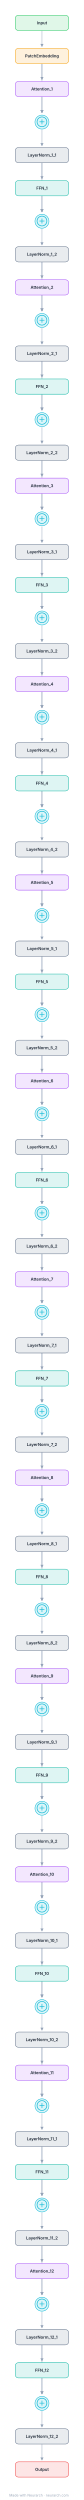
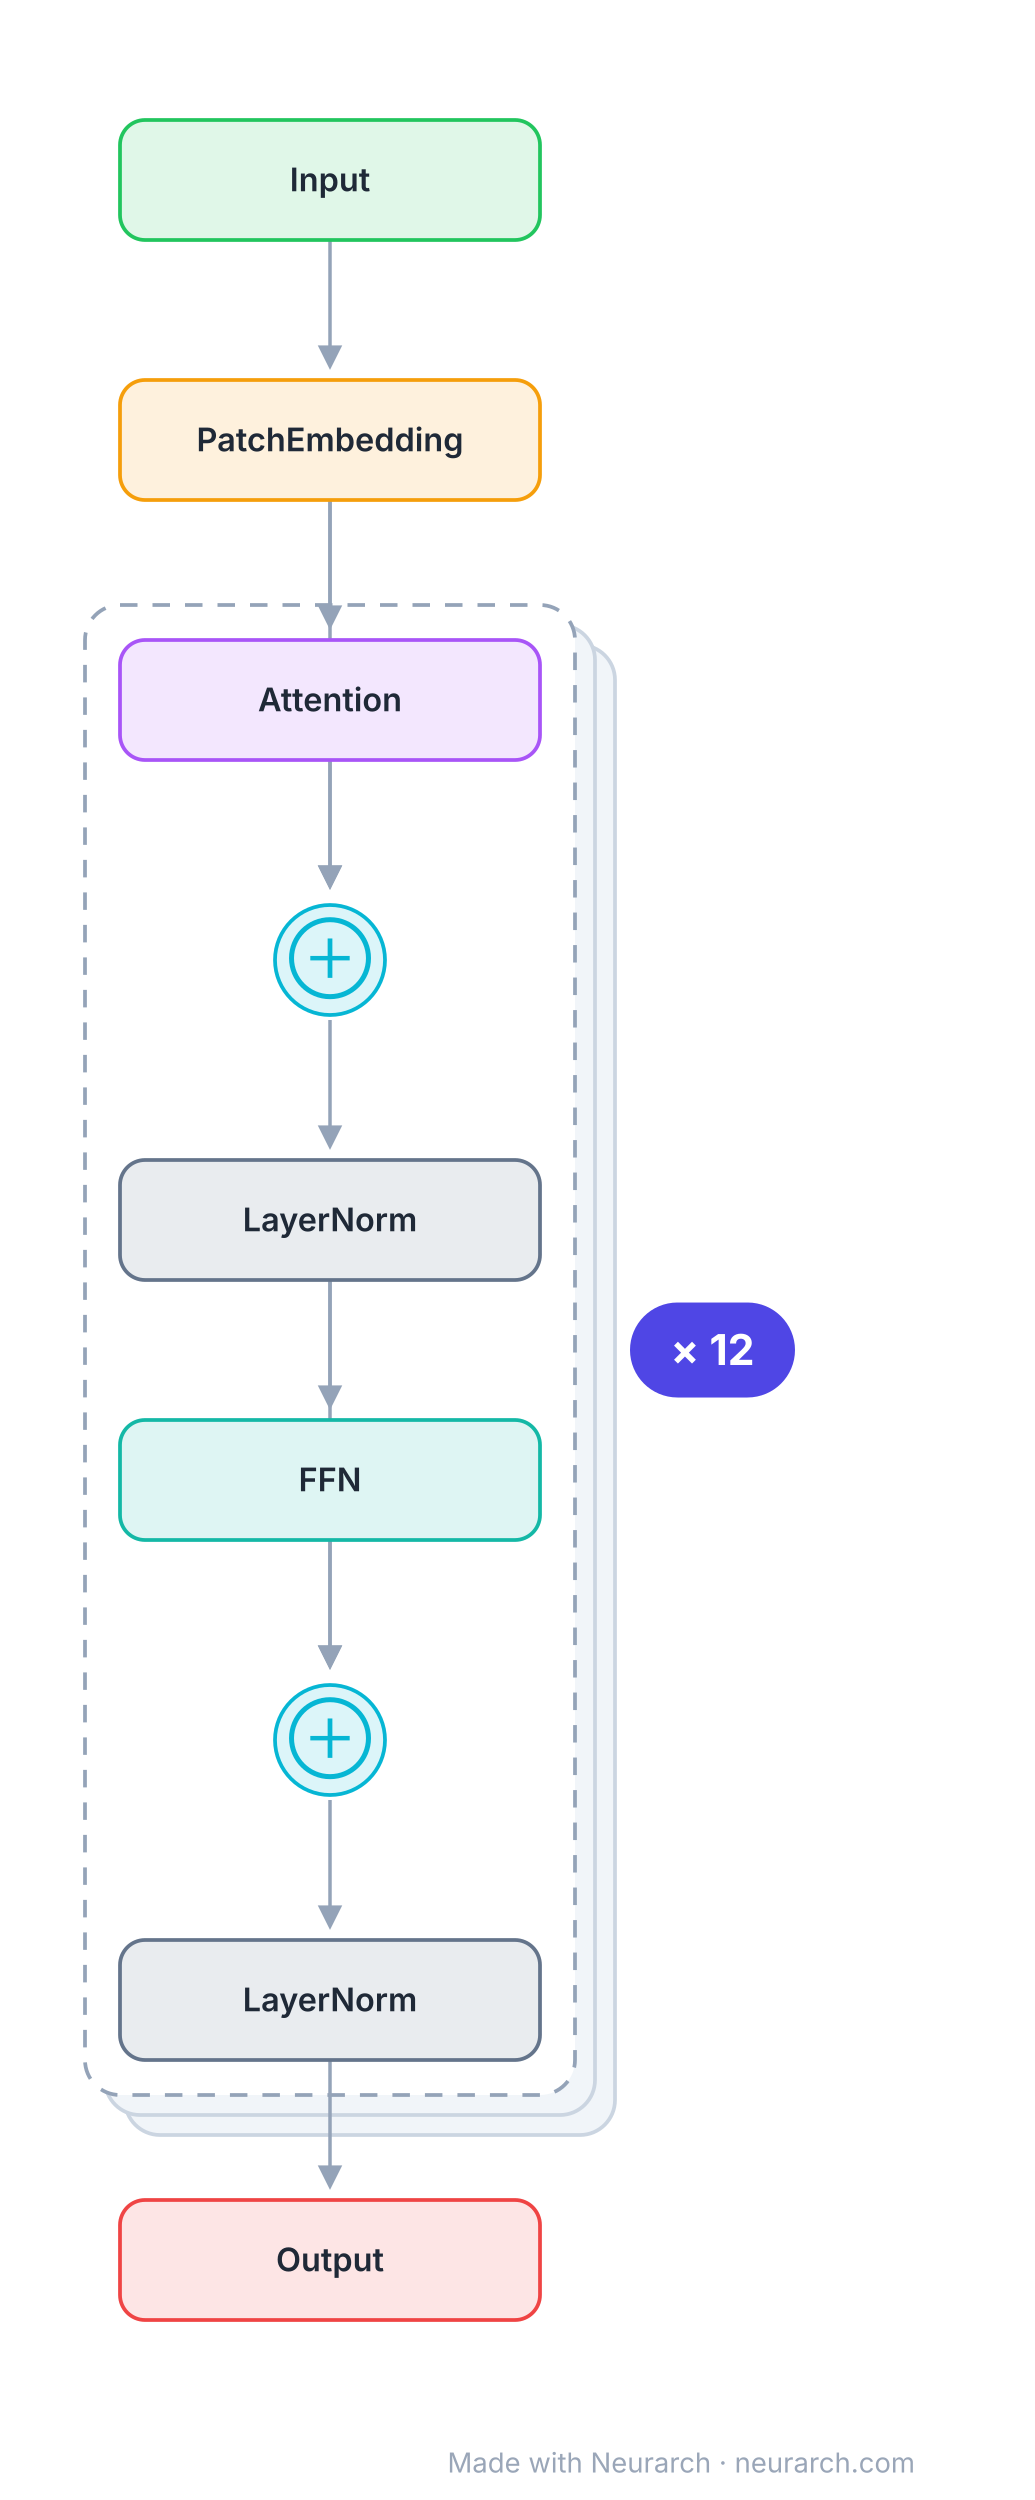
- <svg xmlns="http://www.w3.org/2000/svg" width="264" height="7864" viewBox="0 0 264 7864" font-family="-apple-system, 'Segoe UI', Inter, Helvetica, Arial, sans-serif">
+ <svg xmlns="http://www.w3.org/2000/svg" width="414" height="1000" viewBox="0 0 414 1000" font-family="-apple-system, 'Segoe UI', Inter, Helvetica, Arial, sans-serif">
  <defs>
    <marker id="arrow" viewBox="0 0 10 10" refX="8" refY="5" markerWidth="7" markerHeight="7" orient="auto-start-reverse">
      <path d="M0,0 L10,5 L0,10 z" fill="#94a3b8" />
    </marker>
  </defs>
-   <rect x="0" y="0" width="264" height="7864" fill="#ffffff" />
+   <rect x="0" y="0" width="414" height="1000" fill="#ffffff" />
+   <rect x="50.0" y="258.0" width="196.0" height="596.0" rx="14" fill="#f1f5f9" stroke="#cbd5e1" stroke-width="1.5" />
+   <rect x="42.0" y="250.0" width="196.0" height="596.0" rx="14" fill="#f1f5f9" stroke="#cbd5e1" stroke-width="1.5" />
+   <rect x="34.0" y="242.0" width="196.0" height="596.0" rx="14" fill="#ffffff" stroke="#94a3b8" stroke-width="1.5" stroke-dasharray="7 6" />
+   <rect x="252.0" y="521.0" width="66" height="38" rx="19" fill="#4f46e5" />
+   <text x="285.0" y="546.0" text-anchor="middle" font-size="17" font-weight="700" fill="#ffffff">× 12</text>
  <path d="M132.0,96.0 C132.0,121.0 132.0,121.0 132.0,146.0" fill="none" stroke="#94a3b8" stroke-width="1.4" marker-end="url(#arrow)" />
  <path d="M132.0,200.0 C132.0,225.0 132.0,225.0 132.0,250.0" fill="none" stroke="#94a3b8" stroke-width="1.4" marker-end="url(#arrow)" />
  <path d="M132.0,200.0 C132.0,277.0 132.0,277.0 132.0,354.0" fill="none" stroke="#94a3b8" stroke-width="1.4" marker-end="url(#arrow)" />
  <path d="M132.0,304.0 C132.0,329.0 132.0,329.0 132.0,354.0" fill="none" stroke="#94a3b8" stroke-width="1.4" marker-end="url(#arrow)" />
  <path d="M132.0,408.0 C132.0,433.0 132.0,433.0 132.0,458.0" fill="none" stroke="#94a3b8" stroke-width="1.4" marker-end="url(#arrow)" />
  <path d="M132.0,512.0 C132.0,537.0 132.0,537.0 132.0,562.0" fill="none" stroke="#94a3b8" stroke-width="1.4" marker-end="url(#arrow)" />
  <path d="M132.0,512.0 C132.0,589.0 132.0,589.0 132.0,666.0" fill="none" stroke="#94a3b8" stroke-width="1.4" marker-end="url(#arrow)" />
  <path d="M132.0,616.0 C132.0,641.0 132.0,641.0 132.0,666.0" fill="none" stroke="#94a3b8" stroke-width="1.4" marker-end="url(#arrow)" />
  <path d="M132.0,720.0 C132.0,745.0 132.0,745.0 132.0,770.0" fill="none" stroke="#94a3b8" stroke-width="1.4" marker-end="url(#arrow)" />
  <path d="M132.0,824.0 C132.0,849.0 132.0,849.0 132.0,874.0" fill="none" stroke="#94a3b8" stroke-width="1.4" marker-end="url(#arrow)" />
-   <path d="M132.0,824.0 C132.0,901.0 132.0,901.0 132.0,978.0" fill="none" stroke="#94a3b8" stroke-width="1.4" marker-end="url(#arrow)" />
-   <path d="M132.0,928.0 C132.0,953.0 132.0,953.0 132.0,978.0" fill="none" stroke="#94a3b8" stroke-width="1.4" marker-end="url(#arrow)" />
-   <path d="M132.0,1032.0 C132.0,1057.0 132.0,1057.0 132.0,1082.0" fill="none" stroke="#94a3b8" stroke-width="1.4" marker-end="url(#arrow)" />
-   <path d="M132.0,1136.0 C132.0,1161.0 132.0,1161.0 132.0,1186.0" fill="none" stroke="#94a3b8" stroke-width="1.4" marker-end="url(#arrow)" />
-   <path d="M132.0,1136.0 C132.0,1213.0 132.0,1213.0 132.0,1290.0" fill="none" stroke="#94a3b8" stroke-width="1.4" marker-end="url(#arrow)" />
-   <path d="M132.0,1240.0 C132.0,1265.0 132.0,1265.0 132.0,1290.0" fill="none" stroke="#94a3b8" stroke-width="1.4" marker-end="url(#arrow)" />
-   <path d="M132.0,1344.0 C132.0,1369.0 132.0,1369.0 132.0,1394.0" fill="none" stroke="#94a3b8" stroke-width="1.4" marker-end="url(#arrow)" />
-   <path d="M132.0,1448.0 C132.0,1473.0 132.0,1473.0 132.0,1498.0" fill="none" stroke="#94a3b8" stroke-width="1.4" marker-end="url(#arrow)" />
-   <path d="M132.0,1448.0 C132.0,1525.0 132.0,1525.0 132.0,1602.0" fill="none" stroke="#94a3b8" stroke-width="1.4" marker-end="url(#arrow)" />
-   <path d="M132.0,1552.0 C132.0,1577.0 132.0,1577.0 132.0,1602.0" fill="none" stroke="#94a3b8" stroke-width="1.4" marker-end="url(#arrow)" />
-   <path d="M132.0,1656.0 C132.0,1681.0 132.0,1681.0 132.0,1706.0" fill="none" stroke="#94a3b8" stroke-width="1.4" marker-end="url(#arrow)" />
-   <path d="M132.0,1760.0 C132.0,1785.0 132.0,1785.0 132.0,1810.0" fill="none" stroke="#94a3b8" stroke-width="1.4" marker-end="url(#arrow)" />
-   <path d="M132.0,1760.0 C132.0,1837.0 132.0,1837.0 132.0,1914.0" fill="none" stroke="#94a3b8" stroke-width="1.4" marker-end="url(#arrow)" />
-   <path d="M132.0,1864.0 C132.0,1889.0 132.0,1889.0 132.0,1914.0" fill="none" stroke="#94a3b8" stroke-width="1.4" marker-end="url(#arrow)" />
-   <path d="M132.0,1968.0 C132.0,1993.0 132.0,1993.0 132.0,2018.0" fill="none" stroke="#94a3b8" stroke-width="1.4" marker-end="url(#arrow)" />
-   <path d="M132.0,2072.0 C132.0,2097.0 132.0,2097.0 132.0,2122.0" fill="none" stroke="#94a3b8" stroke-width="1.4" marker-end="url(#arrow)" />
-   <path d="M132.0,2072.0 C132.0,2149.0 132.0,2149.0 132.0,2226.0" fill="none" stroke="#94a3b8" stroke-width="1.4" marker-end="url(#arrow)" />
-   <path d="M132.0,2176.0 C132.0,2201.0 132.0,2201.0 132.0,2226.0" fill="none" stroke="#94a3b8" stroke-width="1.4" marker-end="url(#arrow)" />
-   <path d="M132.0,2280.0 C132.0,2305.0 132.0,2305.0 132.0,2330.0" fill="none" stroke="#94a3b8" stroke-width="1.4" marker-end="url(#arrow)" />
-   <path d="M132.0,2384.0 C132.0,2409.0 132.0,2409.0 132.0,2434.0" fill="none" stroke="#94a3b8" stroke-width="1.4" marker-end="url(#arrow)" />
-   <path d="M132.0,2384.0 C132.0,2461.0 132.0,2461.0 132.0,2538.0" fill="none" stroke="#94a3b8" stroke-width="1.4" marker-end="url(#arrow)" />
-   <path d="M132.0,2488.0 C132.0,2513.0 132.0,2513.0 132.0,2538.0" fill="none" stroke="#94a3b8" stroke-width="1.4" marker-end="url(#arrow)" />
-   <path d="M132.0,2592.0 C132.0,2617.0 132.0,2617.0 132.0,2642.0" fill="none" stroke="#94a3b8" stroke-width="1.4" marker-end="url(#arrow)" />
-   <path d="M132.0,2696.0 C132.0,2721.0 132.0,2721.0 132.0,2746.0" fill="none" stroke="#94a3b8" stroke-width="1.4" marker-end="url(#arrow)" />
-   <path d="M132.0,2696.0 C132.0,2773.0 132.0,2773.0 132.0,2850.0" fill="none" stroke="#94a3b8" stroke-width="1.4" marker-end="url(#arrow)" />
-   <path d="M132.0,2800.0 C132.0,2825.0 132.0,2825.0 132.0,2850.0" fill="none" stroke="#94a3b8" stroke-width="1.4" marker-end="url(#arrow)" />
-   <path d="M132.0,2904.0 C132.0,2929.0 132.0,2929.0 132.0,2954.0" fill="none" stroke="#94a3b8" stroke-width="1.4" marker-end="url(#arrow)" />
-   <path d="M132.0,3008.0 C132.0,3033.0 132.0,3033.0 132.0,3058.0" fill="none" stroke="#94a3b8" stroke-width="1.4" marker-end="url(#arrow)" />
-   <path d="M132.0,3008.0 C132.0,3085.0 132.0,3085.0 132.0,3162.0" fill="none" stroke="#94a3b8" stroke-width="1.4" marker-end="url(#arrow)" />
-   <path d="M132.0,3112.0 C132.0,3137.0 132.0,3137.0 132.0,3162.0" fill="none" stroke="#94a3b8" stroke-width="1.4" marker-end="url(#arrow)" />
-   <path d="M132.0,3216.0 C132.0,3241.0 132.0,3241.0 132.0,3266.0" fill="none" stroke="#94a3b8" stroke-width="1.4" marker-end="url(#arrow)" />
-   <path d="M132.0,3320.0 C132.0,3345.0 132.0,3345.0 132.0,3370.0" fill="none" stroke="#94a3b8" stroke-width="1.4" marker-end="url(#arrow)" />
-   <path d="M132.0,3320.0 C132.0,3397.0 132.0,3397.0 132.0,3474.0" fill="none" stroke="#94a3b8" stroke-width="1.4" marker-end="url(#arrow)" />
-   <path d="M132.0,3424.0 C132.0,3449.0 132.0,3449.0 132.0,3474.0" fill="none" stroke="#94a3b8" stroke-width="1.4" marker-end="url(#arrow)" />
-   <path d="M132.0,3528.0 C132.0,3553.0 132.0,3553.0 132.0,3578.0" fill="none" stroke="#94a3b8" stroke-width="1.4" marker-end="url(#arrow)" />
-   <path d="M132.0,3632.0 C132.0,3657.0 132.0,3657.0 132.0,3682.0" fill="none" stroke="#94a3b8" stroke-width="1.4" marker-end="url(#arrow)" />
-   <path d="M132.0,3632.0 C132.0,3709.0 132.0,3709.0 132.0,3786.0" fill="none" stroke="#94a3b8" stroke-width="1.4" marker-end="url(#arrow)" />
-   <path d="M132.0,3736.0 C132.0,3761.0 132.0,3761.0 132.0,3786.0" fill="none" stroke="#94a3b8" stroke-width="1.4" marker-end="url(#arrow)" />
-   <path d="M132.0,3840.0 C132.0,3865.0 132.0,3865.0 132.0,3890.0" fill="none" stroke="#94a3b8" stroke-width="1.4" marker-end="url(#arrow)" />
-   <path d="M132.0,3944.0 C132.0,3969.0 132.0,3969.0 132.0,3994.0" fill="none" stroke="#94a3b8" stroke-width="1.4" marker-end="url(#arrow)" />
-   <path d="M132.0,3944.0 C132.0,4021.0 132.0,4021.0 132.0,4098.0" fill="none" stroke="#94a3b8" stroke-width="1.4" marker-end="url(#arrow)" />
-   <path d="M132.0,4048.0 C132.0,4073.0 132.0,4073.0 132.0,4098.0" fill="none" stroke="#94a3b8" stroke-width="1.4" marker-end="url(#arrow)" />
-   <path d="M132.0,4152.0 C132.0,4177.0 132.0,4177.0 132.0,4202.0" fill="none" stroke="#94a3b8" stroke-width="1.4" marker-end="url(#arrow)" />
-   <path d="M132.0,4256.0 C132.0,4281.0 132.0,4281.0 132.0,4306.0" fill="none" stroke="#94a3b8" stroke-width="1.4" marker-end="url(#arrow)" />
-   <path d="M132.0,4256.0 C132.0,4333.0 132.0,4333.0 132.0,4410.0" fill="none" stroke="#94a3b8" stroke-width="1.4" marker-end="url(#arrow)" />
-   <path d="M132.0,4360.0 C132.0,4385.0 132.0,4385.0 132.0,4410.0" fill="none" stroke="#94a3b8" stroke-width="1.4" marker-end="url(#arrow)" />
-   <path d="M132.0,4464.0 C132.0,4489.0 132.0,4489.0 132.0,4514.0" fill="none" stroke="#94a3b8" stroke-width="1.4" marker-end="url(#arrow)" />
-   <path d="M132.0,4568.0 C132.0,4593.0 132.0,4593.0 132.0,4618.0" fill="none" stroke="#94a3b8" stroke-width="1.4" marker-end="url(#arrow)" />
-   <path d="M132.0,4568.0 C132.0,4645.0 132.0,4645.0 132.0,4722.0" fill="none" stroke="#94a3b8" stroke-width="1.4" marker-end="url(#arrow)" />
-   <path d="M132.0,4672.0 C132.0,4697.0 132.0,4697.0 132.0,4722.0" fill="none" stroke="#94a3b8" stroke-width="1.4" marker-end="url(#arrow)" />
-   <path d="M132.0,4776.0 C132.0,4801.0 132.0,4801.0 132.0,4826.0" fill="none" stroke="#94a3b8" stroke-width="1.4" marker-end="url(#arrow)" />
-   <path d="M132.0,4880.0 C132.0,4905.0 132.0,4905.0 132.0,4930.0" fill="none" stroke="#94a3b8" stroke-width="1.4" marker-end="url(#arrow)" />
-   <path d="M132.0,4880.0 C132.0,4957.0 132.0,4957.0 132.0,5034.0" fill="none" stroke="#94a3b8" stroke-width="1.4" marker-end="url(#arrow)" />
-   <path d="M132.0,4984.0 C132.0,5009.0 132.0,5009.0 132.0,5034.0" fill="none" stroke="#94a3b8" stroke-width="1.4" marker-end="url(#arrow)" />
-   <path d="M132.0,5088.0 C132.0,5113.0 132.0,5113.0 132.0,5138.0" fill="none" stroke="#94a3b8" stroke-width="1.4" marker-end="url(#arrow)" />
-   <path d="M132.0,5192.0 C132.0,5217.0 132.0,5217.0 132.0,5242.0" fill="none" stroke="#94a3b8" stroke-width="1.4" marker-end="url(#arrow)" />
-   <path d="M132.0,5192.0 C132.0,5269.0 132.0,5269.0 132.0,5346.0" fill="none" stroke="#94a3b8" stroke-width="1.4" marker-end="url(#arrow)" />
-   <path d="M132.0,5296.0 C132.0,5321.0 132.0,5321.0 132.0,5346.0" fill="none" stroke="#94a3b8" stroke-width="1.4" marker-end="url(#arrow)" />
-   <path d="M132.0,5400.0 C132.0,5425.0 132.0,5425.0 132.0,5450.0" fill="none" stroke="#94a3b8" stroke-width="1.4" marker-end="url(#arrow)" />
-   <path d="M132.0,5504.0 C132.0,5529.0 132.0,5529.0 132.0,5554.0" fill="none" stroke="#94a3b8" stroke-width="1.4" marker-end="url(#arrow)" />
-   <path d="M132.0,5504.0 C132.0,5581.0 132.0,5581.0 132.0,5658.0" fill="none" stroke="#94a3b8" stroke-width="1.4" marker-end="url(#arrow)" />
-   <path d="M132.0,5608.0 C132.0,5633.0 132.0,5633.0 132.0,5658.0" fill="none" stroke="#94a3b8" stroke-width="1.4" marker-end="url(#arrow)" />
-   <path d="M132.0,5712.0 C132.0,5737.0 132.0,5737.0 132.0,5762.0" fill="none" stroke="#94a3b8" stroke-width="1.4" marker-end="url(#arrow)" />
-   <path d="M132.0,5816.0 C132.0,5841.0 132.0,5841.0 132.0,5866.0" fill="none" stroke="#94a3b8" stroke-width="1.4" marker-end="url(#arrow)" />
-   <path d="M132.0,5816.0 C132.0,5893.0 132.0,5893.0 132.0,5970.0" fill="none" stroke="#94a3b8" stroke-width="1.4" marker-end="url(#arrow)" />
-   <path d="M132.0,5920.0 C132.0,5945.0 132.0,5945.0 132.0,5970.0" fill="none" stroke="#94a3b8" stroke-width="1.4" marker-end="url(#arrow)" />
-   <path d="M132.0,6024.0 C132.0,6049.0 132.0,6049.0 132.0,6074.0" fill="none" stroke="#94a3b8" stroke-width="1.4" marker-end="url(#arrow)" />
-   <path d="M132.0,6128.0 C132.0,6153.0 132.0,6153.0 132.0,6178.0" fill="none" stroke="#94a3b8" stroke-width="1.4" marker-end="url(#arrow)" />
-   <path d="M132.0,6128.0 C132.0,6205.0 132.0,6205.0 132.0,6282.0" fill="none" stroke="#94a3b8" stroke-width="1.4" marker-end="url(#arrow)" />
-   <path d="M132.0,6232.0 C132.0,6257.0 132.0,6257.0 132.0,6282.0" fill="none" stroke="#94a3b8" stroke-width="1.4" marker-end="url(#arrow)" />
-   <path d="M132.0,6336.0 C132.0,6361.0 132.0,6361.0 132.0,6386.0" fill="none" stroke="#94a3b8" stroke-width="1.4" marker-end="url(#arrow)" />
-   <path d="M132.0,6440.0 C132.0,6465.0 132.0,6465.0 132.0,6490.0" fill="none" stroke="#94a3b8" stroke-width="1.4" marker-end="url(#arrow)" />
-   <path d="M132.0,6440.0 C132.0,6517.0 132.0,6517.0 132.0,6594.0" fill="none" stroke="#94a3b8" stroke-width="1.4" marker-end="url(#arrow)" />
-   <path d="M132.0,6544.0 C132.0,6569.0 132.0,6569.0 132.0,6594.0" fill="none" stroke="#94a3b8" stroke-width="1.4" marker-end="url(#arrow)" />
-   <path d="M132.0,6648.0 C132.0,6673.0 132.0,6673.0 132.0,6698.0" fill="none" stroke="#94a3b8" stroke-width="1.4" marker-end="url(#arrow)" />
-   <path d="M132.0,6752.0 C132.0,6777.0 132.0,6777.0 132.0,6802.0" fill="none" stroke="#94a3b8" stroke-width="1.4" marker-end="url(#arrow)" />
-   <path d="M132.0,6752.0 C132.0,6829.0 132.0,6829.0 132.0,6906.0" fill="none" stroke="#94a3b8" stroke-width="1.4" marker-end="url(#arrow)" />
-   <path d="M132.0,6856.0 C132.0,6881.0 132.0,6881.0 132.0,6906.0" fill="none" stroke="#94a3b8" stroke-width="1.4" marker-end="url(#arrow)" />
-   <path d="M132.0,6960.0 C132.0,6985.0 132.0,6985.0 132.0,7010.0" fill="none" stroke="#94a3b8" stroke-width="1.4" marker-end="url(#arrow)" />
-   <path d="M132.0,7064.0 C132.0,7089.0 132.0,7089.0 132.0,7114.0" fill="none" stroke="#94a3b8" stroke-width="1.4" marker-end="url(#arrow)" />
-   <path d="M132.0,7064.0 C132.0,7141.0 132.0,7141.0 132.0,7218.0" fill="none" stroke="#94a3b8" stroke-width="1.4" marker-end="url(#arrow)" />
-   <path d="M132.0,7168.0 C132.0,7193.0 132.0,7193.0 132.0,7218.0" fill="none" stroke="#94a3b8" stroke-width="1.4" marker-end="url(#arrow)" />
-   <path d="M132.0,7272.0 C132.0,7297.0 132.0,7297.0 132.0,7322.0" fill="none" stroke="#94a3b8" stroke-width="1.4" marker-end="url(#arrow)" />
-   <path d="M132.0,7376.0 C132.0,7401.0 132.0,7401.0 132.0,7426.0" fill="none" stroke="#94a3b8" stroke-width="1.4" marker-end="url(#arrow)" />
-   <path d="M132.0,7376.0 C132.0,7453.0 132.0,7453.0 132.0,7530.0" fill="none" stroke="#94a3b8" stroke-width="1.4" marker-end="url(#arrow)" />
-   <path d="M132.0,7480.0 C132.0,7505.0 132.0,7505.0 132.0,7530.0" fill="none" stroke="#94a3b8" stroke-width="1.4" marker-end="url(#arrow)" />
-   <path d="M132.0,7584.0 C132.0,7609.0 132.0,7609.0 132.0,7634.0" fill="none" stroke="#94a3b8" stroke-width="1.4" marker-end="url(#arrow)" />
-   <path d="M132.0,7688.0 C132.0,7713.0 132.0,7713.0 132.0,7738.0" fill="none" stroke="#94a3b8" stroke-width="1.4" marker-end="url(#arrow)" />
  <rect x="48.0" y="48.0" width="168" height="48" rx="10" fill="rgb(224, 247, 232)" stroke="#22c55e" stroke-width="1.5" />
  <text x="132.0" y="76.5" text-anchor="middle" font-size="13" font-weight="600" fill="#1f2937">Input</text>
  <rect x="48.0" y="152.0" width="168" height="48" rx="10" fill="rgb(254, 241, 221)" stroke="#f59e0b" stroke-width="1.5" />
  <text x="132.0" y="180.5" text-anchor="middle" font-size="13" font-weight="600" fill="#1f2937">PatchEmbedding</text>
  <rect x="48.0" y="256.0" width="168" height="48" rx="10" fill="rgb(243, 231, 254)" stroke="#a855f7" stroke-width="1.5" />
-   <text x="132.0" y="284.5" text-anchor="middle" font-size="13" font-weight="600" fill="#1f2937">Attention_1</text>
+   <text x="132.0" y="284.5" text-anchor="middle" font-size="13" font-weight="600" fill="#1f2937">Attention</text>
  <circle cx="132.0" cy="384.0" r="22" fill="rgb(220, 245, 249)" stroke="#06b6d4" stroke-width="1.5" />
  <text x="132.0" y="392.0" text-anchor="middle" font-size="24" fill="#06b6d4">⊕</text>
  <rect x="48.0" y="464.0" width="168" height="48" rx="10" fill="rgb(233, 236, 239)" stroke="#64748b" stroke-width="1.5" />
-   <text x="132.0" y="492.5" text-anchor="middle" font-size="13" font-weight="600" fill="#1f2937">LayerNorm_1_1</text>
+   <text x="132.0" y="492.5" text-anchor="middle" font-size="13" font-weight="600" fill="#1f2937">LayerNorm</text>
  <rect x="48.0" y="568.0" width="168" height="48" rx="10" fill="rgb(222, 245, 243)" stroke="#14b8a6" stroke-width="1.5" />
-   <text x="132.0" y="596.5" text-anchor="middle" font-size="13" font-weight="600" fill="#1f2937">FFN_1</text>
+   <text x="132.0" y="596.5" text-anchor="middle" font-size="13" font-weight="600" fill="#1f2937">FFN</text>
  <circle cx="132.0" cy="696.0" r="22" fill="rgb(220, 245, 249)" stroke="#06b6d4" stroke-width="1.5" />
  <text x="132.0" y="704.0" text-anchor="middle" font-size="24" fill="#06b6d4">⊕</text>
  <rect x="48.0" y="776.0" width="168" height="48" rx="10" fill="rgb(233, 236, 239)" stroke="#64748b" stroke-width="1.5" />
-   <text x="132.0" y="804.5" text-anchor="middle" font-size="13" font-weight="600" fill="#1f2937">LayerNorm_1_2</text>
-   <rect x="48.0" y="880.0" width="168" height="48" rx="10" fill="rgb(243, 231, 254)" stroke="#a855f7" stroke-width="1.5" />
-   <text x="132.0" y="908.5" text-anchor="middle" font-size="13" font-weight="600" fill="#1f2937">Attention_2</text>
-   <circle cx="132.0" cy="1008.0" r="22" fill="rgb(220, 245, 249)" stroke="#06b6d4" stroke-width="1.5" />
-   <text x="132.0" y="1016.0" text-anchor="middle" font-size="24" fill="#06b6d4">⊕</text>
-   <rect x="48.0" y="1088.0" width="168" height="48" rx="10" fill="rgb(233, 236, 239)" stroke="#64748b" stroke-width="1.5" />
-   <text x="132.0" y="1116.5" text-anchor="middle" font-size="13" font-weight="600" fill="#1f2937">LayerNorm_2_1</text>
-   <rect x="48.0" y="1192.0" width="168" height="48" rx="10" fill="rgb(222, 245, 243)" stroke="#14b8a6" stroke-width="1.5" />
-   <text x="132.0" y="1220.5" text-anchor="middle" font-size="13" font-weight="600" fill="#1f2937">FFN_2</text>
-   <circle cx="132.0" cy="1320.0" r="22" fill="rgb(220, 245, 249)" stroke="#06b6d4" stroke-width="1.5" />
-   <text x="132.0" y="1328.0" text-anchor="middle" font-size="24" fill="#06b6d4">⊕</text>
-   <rect x="48.0" y="1400.0" width="168" height="48" rx="10" fill="rgb(233, 236, 239)" stroke="#64748b" stroke-width="1.5" />
-   <text x="132.0" y="1428.5" text-anchor="middle" font-size="13" font-weight="600" fill="#1f2937">LayerNorm_2_2</text>
-   <rect x="48.0" y="1504.0" width="168" height="48" rx="10" fill="rgb(243, 231, 254)" stroke="#a855f7" stroke-width="1.5" />
-   <text x="132.0" y="1532.5" text-anchor="middle" font-size="13" font-weight="600" fill="#1f2937">Attention_3</text>
-   <circle cx="132.0" cy="1632.0" r="22" fill="rgb(220, 245, 249)" stroke="#06b6d4" stroke-width="1.5" />
-   <text x="132.0" y="1640.0" text-anchor="middle" font-size="24" fill="#06b6d4">⊕</text>
-   <rect x="48.0" y="1712.0" width="168" height="48" rx="10" fill="rgb(233, 236, 239)" stroke="#64748b" stroke-width="1.5" />
-   <text x="132.0" y="1740.5" text-anchor="middle" font-size="13" font-weight="600" fill="#1f2937">LayerNorm_3_1</text>
-   <rect x="48.0" y="1816.0" width="168" height="48" rx="10" fill="rgb(222, 245, 243)" stroke="#14b8a6" stroke-width="1.5" />
-   <text x="132.0" y="1844.5" text-anchor="middle" font-size="13" font-weight="600" fill="#1f2937">FFN_3</text>
-   <circle cx="132.0" cy="1944.0" r="22" fill="rgb(220, 245, 249)" stroke="#06b6d4" stroke-width="1.5" />
-   <text x="132.0" y="1952.0" text-anchor="middle" font-size="24" fill="#06b6d4">⊕</text>
-   <rect x="48.0" y="2024.0" width="168" height="48" rx="10" fill="rgb(233, 236, 239)" stroke="#64748b" stroke-width="1.5" />
-   <text x="132.0" y="2052.5" text-anchor="middle" font-size="13" font-weight="600" fill="#1f2937">LayerNorm_3_2</text>
-   <rect x="48.0" y="2128.0" width="168" height="48" rx="10" fill="rgb(243, 231, 254)" stroke="#a855f7" stroke-width="1.5" />
-   <text x="132.0" y="2156.5" text-anchor="middle" font-size="13" font-weight="600" fill="#1f2937">Attention_4</text>
-   <circle cx="132.0" cy="2256.0" r="22" fill="rgb(220, 245, 249)" stroke="#06b6d4" stroke-width="1.5" />
-   <text x="132.0" y="2264.0" text-anchor="middle" font-size="24" fill="#06b6d4">⊕</text>
-   <rect x="48.0" y="2336.0" width="168" height="48" rx="10" fill="rgb(233, 236, 239)" stroke="#64748b" stroke-width="1.5" />
-   <text x="132.0" y="2364.5" text-anchor="middle" font-size="13" font-weight="600" fill="#1f2937">LayerNorm_4_1</text>
-   <rect x="48.0" y="2440.0" width="168" height="48" rx="10" fill="rgb(222, 245, 243)" stroke="#14b8a6" stroke-width="1.5" />
-   <text x="132.0" y="2468.5" text-anchor="middle" font-size="13" font-weight="600" fill="#1f2937">FFN_4</text>
-   <circle cx="132.0" cy="2568.0" r="22" fill="rgb(220, 245, 249)" stroke="#06b6d4" stroke-width="1.5" />
-   <text x="132.0" y="2576.0" text-anchor="middle" font-size="24" fill="#06b6d4">⊕</text>
-   <rect x="48.0" y="2648.0" width="168" height="48" rx="10" fill="rgb(233, 236, 239)" stroke="#64748b" stroke-width="1.5" />
-   <text x="132.0" y="2676.5" text-anchor="middle" font-size="13" font-weight="600" fill="#1f2937">LayerNorm_4_2</text>
-   <rect x="48.0" y="2752.0" width="168" height="48" rx="10" fill="rgb(243, 231, 254)" stroke="#a855f7" stroke-width="1.5" />
-   <text x="132.0" y="2780.5" text-anchor="middle" font-size="13" font-weight="600" fill="#1f2937">Attention_5</text>
-   <circle cx="132.0" cy="2880.0" r="22" fill="rgb(220, 245, 249)" stroke="#06b6d4" stroke-width="1.5" />
-   <text x="132.0" y="2888.0" text-anchor="middle" font-size="24" fill="#06b6d4">⊕</text>
-   <rect x="48.0" y="2960.0" width="168" height="48" rx="10" fill="rgb(233, 236, 239)" stroke="#64748b" stroke-width="1.5" />
-   <text x="132.0" y="2988.5" text-anchor="middle" font-size="13" font-weight="600" fill="#1f2937">LayerNorm_5_1</text>
-   <rect x="48.0" y="3064.0" width="168" height="48" rx="10" fill="rgb(222, 245, 243)" stroke="#14b8a6" stroke-width="1.5" />
-   <text x="132.0" y="3092.5" text-anchor="middle" font-size="13" font-weight="600" fill="#1f2937">FFN_5</text>
-   <circle cx="132.0" cy="3192.0" r="22" fill="rgb(220, 245, 249)" stroke="#06b6d4" stroke-width="1.5" />
-   <text x="132.0" y="3200.0" text-anchor="middle" font-size="24" fill="#06b6d4">⊕</text>
-   <rect x="48.0" y="3272.0" width="168" height="48" rx="10" fill="rgb(233, 236, 239)" stroke="#64748b" stroke-width="1.5" />
-   <text x="132.0" y="3300.5" text-anchor="middle" font-size="13" font-weight="600" fill="#1f2937">LayerNorm_5_2</text>
-   <rect x="48.0" y="3376.0" width="168" height="48" rx="10" fill="rgb(243, 231, 254)" stroke="#a855f7" stroke-width="1.5" />
-   <text x="132.0" y="3404.5" text-anchor="middle" font-size="13" font-weight="600" fill="#1f2937">Attention_6</text>
-   <circle cx="132.0" cy="3504.0" r="22" fill="rgb(220, 245, 249)" stroke="#06b6d4" stroke-width="1.5" />
-   <text x="132.0" y="3512.0" text-anchor="middle" font-size="24" fill="#06b6d4">⊕</text>
-   <rect x="48.0" y="3584.0" width="168" height="48" rx="10" fill="rgb(233, 236, 239)" stroke="#64748b" stroke-width="1.5" />
-   <text x="132.0" y="3612.5" text-anchor="middle" font-size="13" font-weight="600" fill="#1f2937">LayerNorm_6_1</text>
-   <rect x="48.0" y="3688.0" width="168" height="48" rx="10" fill="rgb(222, 245, 243)" stroke="#14b8a6" stroke-width="1.5" />
-   <text x="132.0" y="3716.5" text-anchor="middle" font-size="13" font-weight="600" fill="#1f2937">FFN_6</text>
-   <circle cx="132.0" cy="3816.0" r="22" fill="rgb(220, 245, 249)" stroke="#06b6d4" stroke-width="1.5" />
-   <text x="132.0" y="3824.0" text-anchor="middle" font-size="24" fill="#06b6d4">⊕</text>
-   <rect x="48.0" y="3896.0" width="168" height="48" rx="10" fill="rgb(233, 236, 239)" stroke="#64748b" stroke-width="1.5" />
-   <text x="132.0" y="3924.5" text-anchor="middle" font-size="13" font-weight="600" fill="#1f2937">LayerNorm_6_2</text>
-   <rect x="48.0" y="4000.0" width="168" height="48" rx="10" fill="rgb(243, 231, 254)" stroke="#a855f7" stroke-width="1.5" />
-   <text x="132.0" y="4028.5" text-anchor="middle" font-size="13" font-weight="600" fill="#1f2937">Attention_7</text>
-   <circle cx="132.0" cy="4128.0" r="22" fill="rgb(220, 245, 249)" stroke="#06b6d4" stroke-width="1.5" />
-   <text x="132.0" y="4136.0" text-anchor="middle" font-size="24" fill="#06b6d4">⊕</text>
-   <rect x="48.0" y="4208.0" width="168" height="48" rx="10" fill="rgb(233, 236, 239)" stroke="#64748b" stroke-width="1.5" />
-   <text x="132.0" y="4236.5" text-anchor="middle" font-size="13" font-weight="600" fill="#1f2937">LayerNorm_7_1</text>
-   <rect x="48.0" y="4312.0" width="168" height="48" rx="10" fill="rgb(222, 245, 243)" stroke="#14b8a6" stroke-width="1.5" />
-   <text x="132.0" y="4340.5" text-anchor="middle" font-size="13" font-weight="600" fill="#1f2937">FFN_7</text>
-   <circle cx="132.0" cy="4440.0" r="22" fill="rgb(220, 245, 249)" stroke="#06b6d4" stroke-width="1.5" />
-   <text x="132.0" y="4448.0" text-anchor="middle" font-size="24" fill="#06b6d4">⊕</text>
-   <rect x="48.0" y="4520.0" width="168" height="48" rx="10" fill="rgb(233, 236, 239)" stroke="#64748b" stroke-width="1.5" />
-   <text x="132.0" y="4548.5" text-anchor="middle" font-size="13" font-weight="600" fill="#1f2937">LayerNorm_7_2</text>
-   <rect x="48.0" y="4624.0" width="168" height="48" rx="10" fill="rgb(243, 231, 254)" stroke="#a855f7" stroke-width="1.5" />
-   <text x="132.0" y="4652.5" text-anchor="middle" font-size="13" font-weight="600" fill="#1f2937">Attention_8</text>
-   <circle cx="132.0" cy="4752.0" r="22" fill="rgb(220, 245, 249)" stroke="#06b6d4" stroke-width="1.5" />
-   <text x="132.0" y="4760.0" text-anchor="middle" font-size="24" fill="#06b6d4">⊕</text>
-   <rect x="48.0" y="4832.0" width="168" height="48" rx="10" fill="rgb(233, 236, 239)" stroke="#64748b" stroke-width="1.5" />
-   <text x="132.0" y="4860.5" text-anchor="middle" font-size="13" font-weight="600" fill="#1f2937">LayerNorm_8_1</text>
-   <rect x="48.0" y="4936.0" width="168" height="48" rx="10" fill="rgb(222, 245, 243)" stroke="#14b8a6" stroke-width="1.5" />
-   <text x="132.0" y="4964.5" text-anchor="middle" font-size="13" font-weight="600" fill="#1f2937">FFN_8</text>
-   <circle cx="132.0" cy="5064.0" r="22" fill="rgb(220, 245, 249)" stroke="#06b6d4" stroke-width="1.5" />
-   <text x="132.0" y="5072.0" text-anchor="middle" font-size="24" fill="#06b6d4">⊕</text>
-   <rect x="48.0" y="5144.0" width="168" height="48" rx="10" fill="rgb(233, 236, 239)" stroke="#64748b" stroke-width="1.5" />
-   <text x="132.0" y="5172.5" text-anchor="middle" font-size="13" font-weight="600" fill="#1f2937">LayerNorm_8_2</text>
-   <rect x="48.0" y="5248.0" width="168" height="48" rx="10" fill="rgb(243, 231, 254)" stroke="#a855f7" stroke-width="1.5" />
-   <text x="132.0" y="5276.5" text-anchor="middle" font-size="13" font-weight="600" fill="#1f2937">Attention_9</text>
-   <circle cx="132.0" cy="5376.0" r="22" fill="rgb(220, 245, 249)" stroke="#06b6d4" stroke-width="1.5" />
-   <text x="132.0" y="5384.0" text-anchor="middle" font-size="24" fill="#06b6d4">⊕</text>
-   <rect x="48.0" y="5456.0" width="168" height="48" rx="10" fill="rgb(233, 236, 239)" stroke="#64748b" stroke-width="1.5" />
-   <text x="132.0" y="5484.5" text-anchor="middle" font-size="13" font-weight="600" fill="#1f2937">LayerNorm_9_1</text>
-   <rect x="48.0" y="5560.0" width="168" height="48" rx="10" fill="rgb(222, 245, 243)" stroke="#14b8a6" stroke-width="1.5" />
-   <text x="132.0" y="5588.5" text-anchor="middle" font-size="13" font-weight="600" fill="#1f2937">FFN_9</text>
-   <circle cx="132.0" cy="5688.0" r="22" fill="rgb(220, 245, 249)" stroke="#06b6d4" stroke-width="1.5" />
-   <text x="132.0" y="5696.0" text-anchor="middle" font-size="24" fill="#06b6d4">⊕</text>
-   <rect x="48.0" y="5768.0" width="168" height="48" rx="10" fill="rgb(233, 236, 239)" stroke="#64748b" stroke-width="1.5" />
-   <text x="132.0" y="5796.5" text-anchor="middle" font-size="13" font-weight="600" fill="#1f2937">LayerNorm_9_2</text>
-   <rect x="48.0" y="5872.0" width="168" height="48" rx="10" fill="rgb(243, 231, 254)" stroke="#a855f7" stroke-width="1.5" />
-   <text x="132.0" y="5900.5" text-anchor="middle" font-size="13" font-weight="600" fill="#1f2937">Attention_10</text>
-   <circle cx="132.0" cy="6000.0" r="22" fill="rgb(220, 245, 249)" stroke="#06b6d4" stroke-width="1.5" />
-   <text x="132.0" y="6008.0" text-anchor="middle" font-size="24" fill="#06b6d4">⊕</text>
-   <rect x="48.0" y="6080.0" width="168" height="48" rx="10" fill="rgb(233, 236, 239)" stroke="#64748b" stroke-width="1.5" />
-   <text x="132.0" y="6108.5" text-anchor="middle" font-size="13" font-weight="600" fill="#1f2937">LayerNorm_10_1</text>
-   <rect x="48.0" y="6184.0" width="168" height="48" rx="10" fill="rgb(222, 245, 243)" stroke="#14b8a6" stroke-width="1.5" />
-   <text x="132.0" y="6212.5" text-anchor="middle" font-size="13" font-weight="600" fill="#1f2937">FFN_10</text>
-   <circle cx="132.0" cy="6312.0" r="22" fill="rgb(220, 245, 249)" stroke="#06b6d4" stroke-width="1.5" />
-   <text x="132.0" y="6320.0" text-anchor="middle" font-size="24" fill="#06b6d4">⊕</text>
-   <rect x="48.0" y="6392.0" width="168" height="48" rx="10" fill="rgb(233, 236, 239)" stroke="#64748b" stroke-width="1.5" />
-   <text x="132.0" y="6420.5" text-anchor="middle" font-size="13" font-weight="600" fill="#1f2937">LayerNorm_10_2</text>
-   <rect x="48.0" y="6496.0" width="168" height="48" rx="10" fill="rgb(243, 231, 254)" stroke="#a855f7" stroke-width="1.5" />
-   <text x="132.0" y="6524.5" text-anchor="middle" font-size="13" font-weight="600" fill="#1f2937">Attention_11</text>
-   <circle cx="132.0" cy="6624.0" r="22" fill="rgb(220, 245, 249)" stroke="#06b6d4" stroke-width="1.5" />
-   <text x="132.0" y="6632.0" text-anchor="middle" font-size="24" fill="#06b6d4">⊕</text>
-   <rect x="48.0" y="6704.0" width="168" height="48" rx="10" fill="rgb(233, 236, 239)" stroke="#64748b" stroke-width="1.5" />
-   <text x="132.0" y="6732.5" text-anchor="middle" font-size="13" font-weight="600" fill="#1f2937">LayerNorm_11_1</text>
-   <rect x="48.0" y="6808.0" width="168" height="48" rx="10" fill="rgb(222, 245, 243)" stroke="#14b8a6" stroke-width="1.5" />
-   <text x="132.0" y="6836.5" text-anchor="middle" font-size="13" font-weight="600" fill="#1f2937">FFN_11</text>
-   <circle cx="132.0" cy="6936.0" r="22" fill="rgb(220, 245, 249)" stroke="#06b6d4" stroke-width="1.5" />
-   <text x="132.0" y="6944.0" text-anchor="middle" font-size="24" fill="#06b6d4">⊕</text>
-   <rect x="48.0" y="7016.0" width="168" height="48" rx="10" fill="rgb(233, 236, 239)" stroke="#64748b" stroke-width="1.5" />
-   <text x="132.0" y="7044.5" text-anchor="middle" font-size="13" font-weight="600" fill="#1f2937">LayerNorm_11_2</text>
-   <rect x="48.0" y="7120.0" width="168" height="48" rx="10" fill="rgb(243, 231, 254)" stroke="#a855f7" stroke-width="1.5" />
-   <text x="132.0" y="7148.5" text-anchor="middle" font-size="13" font-weight="600" fill="#1f2937">Attention_12</text>
-   <circle cx="132.0" cy="7248.0" r="22" fill="rgb(220, 245, 249)" stroke="#06b6d4" stroke-width="1.5" />
-   <text x="132.0" y="7256.0" text-anchor="middle" font-size="24" fill="#06b6d4">⊕</text>
-   <rect x="48.0" y="7328.0" width="168" height="48" rx="10" fill="rgb(233, 236, 239)" stroke="#64748b" stroke-width="1.5" />
-   <text x="132.0" y="7356.5" text-anchor="middle" font-size="13" font-weight="600" fill="#1f2937">LayerNorm_12_1</text>
-   <rect x="48.0" y="7432.0" width="168" height="48" rx="10" fill="rgb(222, 245, 243)" stroke="#14b8a6" stroke-width="1.5" />
-   <text x="132.0" y="7460.5" text-anchor="middle" font-size="13" font-weight="600" fill="#1f2937">FFN_12</text>
-   <circle cx="132.0" cy="7560.0" r="22" fill="rgb(220, 245, 249)" stroke="#06b6d4" stroke-width="1.5" />
-   <text x="132.0" y="7568.0" text-anchor="middle" font-size="24" fill="#06b6d4">⊕</text>
-   <rect x="48.0" y="7640.0" width="168" height="48" rx="10" fill="rgb(233, 236, 239)" stroke="#64748b" stroke-width="1.5" />
-   <text x="132.0" y="7668.5" text-anchor="middle" font-size="13" font-weight="600" fill="#1f2937">LayerNorm_12_2</text>
-   <rect x="48.0" y="7744.0" width="168" height="48" rx="10" fill="rgb(253, 229, 229)" stroke="#ef4444" stroke-width="1.5" />
-   <text x="132.0" y="7772.5" text-anchor="middle" font-size="13" font-weight="600" fill="#1f2937">Output</text>
-   <text x="216.0" y="7853.0" text-anchor="end" font-size="11" fill="#9aa6b8">Made with Neurarch · neurarch.com</text>
+   <text x="132.0" y="804.5" text-anchor="middle" font-size="13" font-weight="600" fill="#1f2937">LayerNorm</text>
+   <rect x="48.0" y="880.0" width="168" height="48" rx="10" fill="rgb(253, 229, 229)" stroke="#ef4444" stroke-width="1.5" />
+   <text x="132.0" y="908.5" text-anchor="middle" font-size="13" font-weight="600" fill="#1f2937">Output</text>
+   <text x="366.0" y="989.0" text-anchor="end" font-size="11" fill="#9aa6b8">Made with Neurarch · neurarch.com</text>
</svg>
